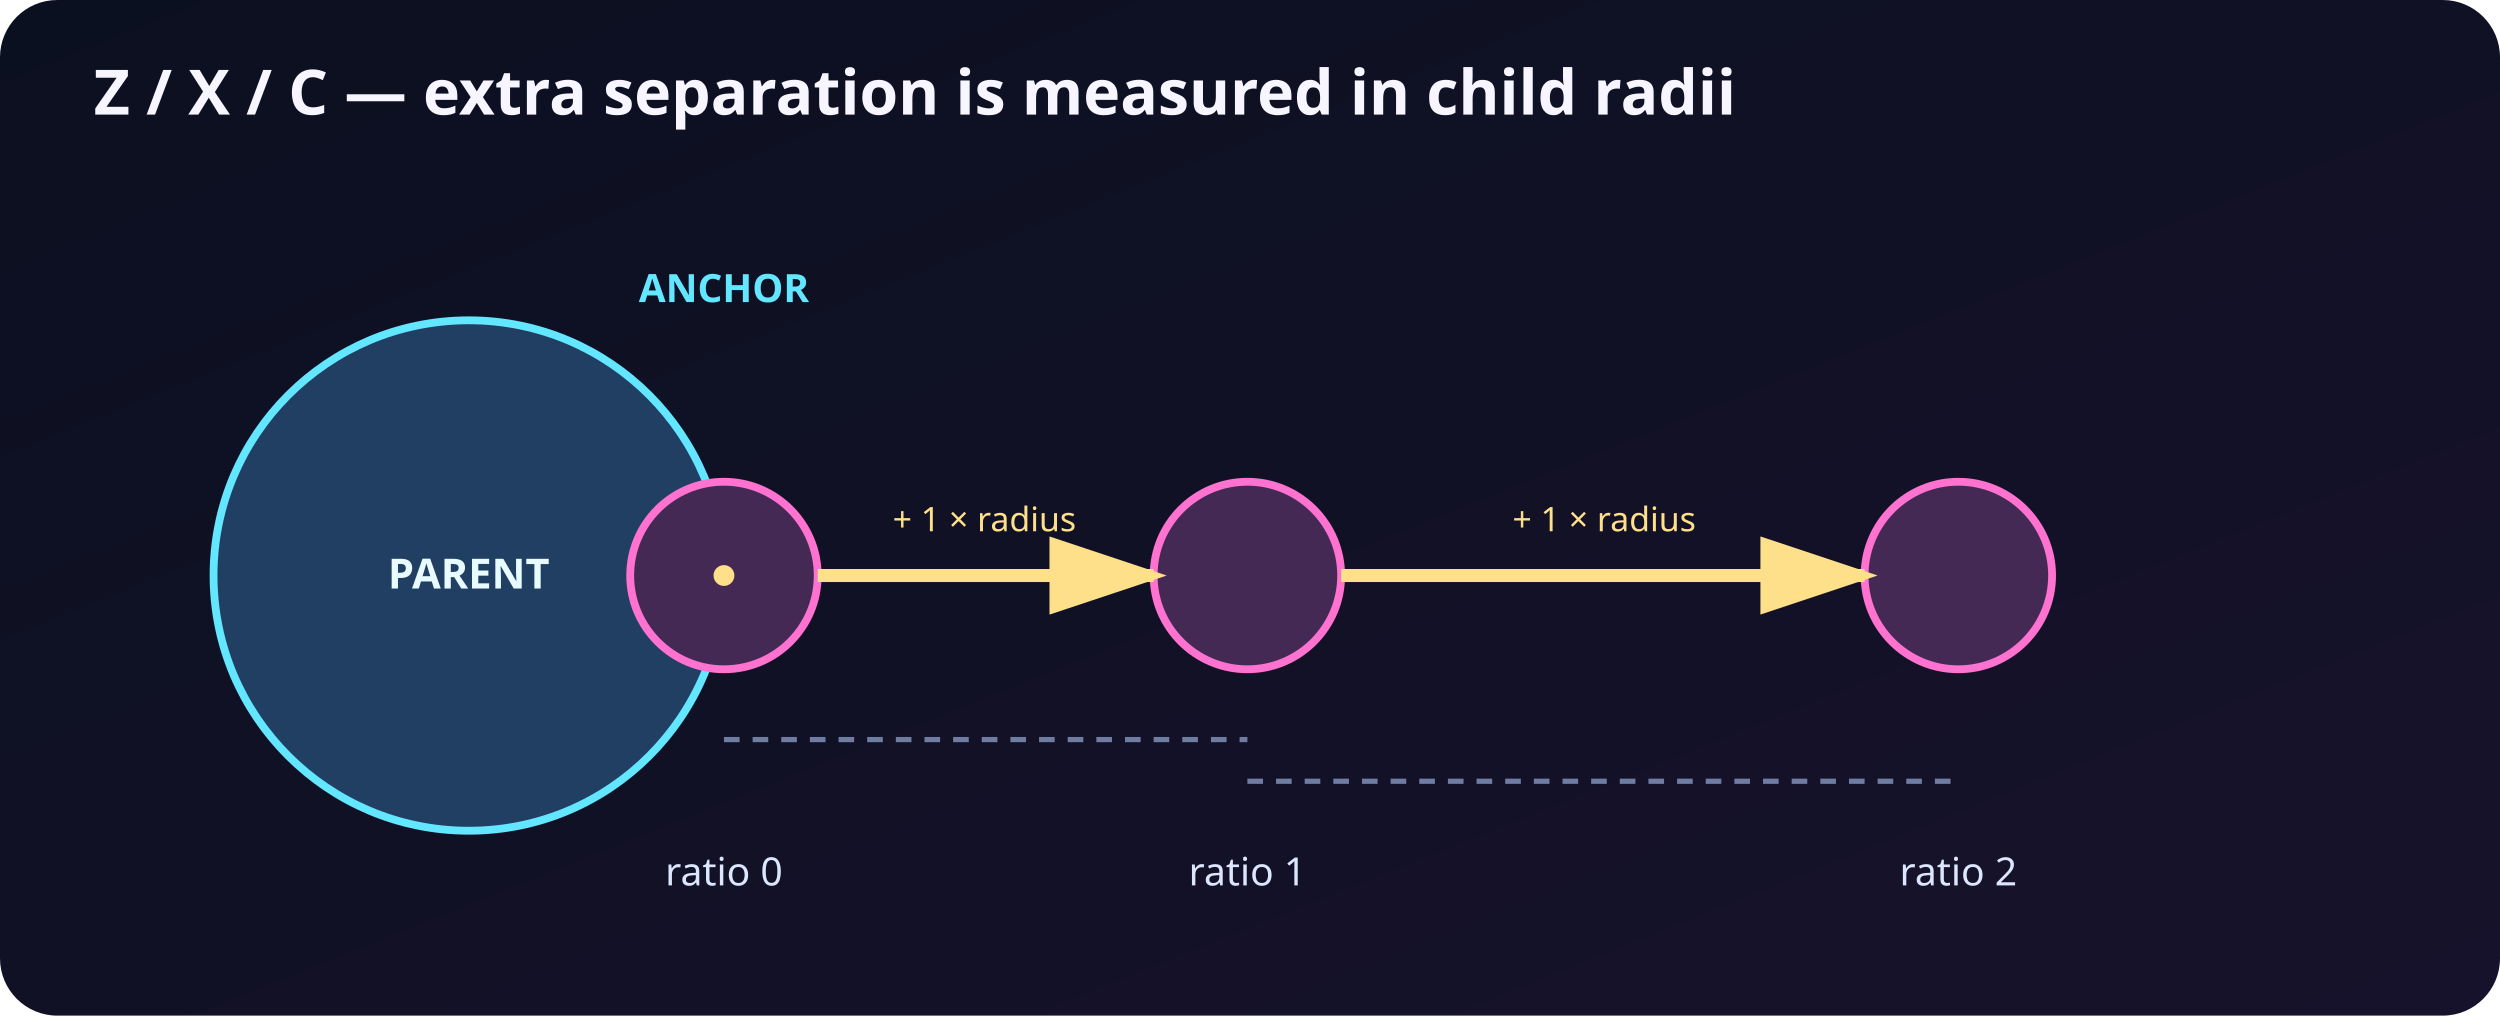
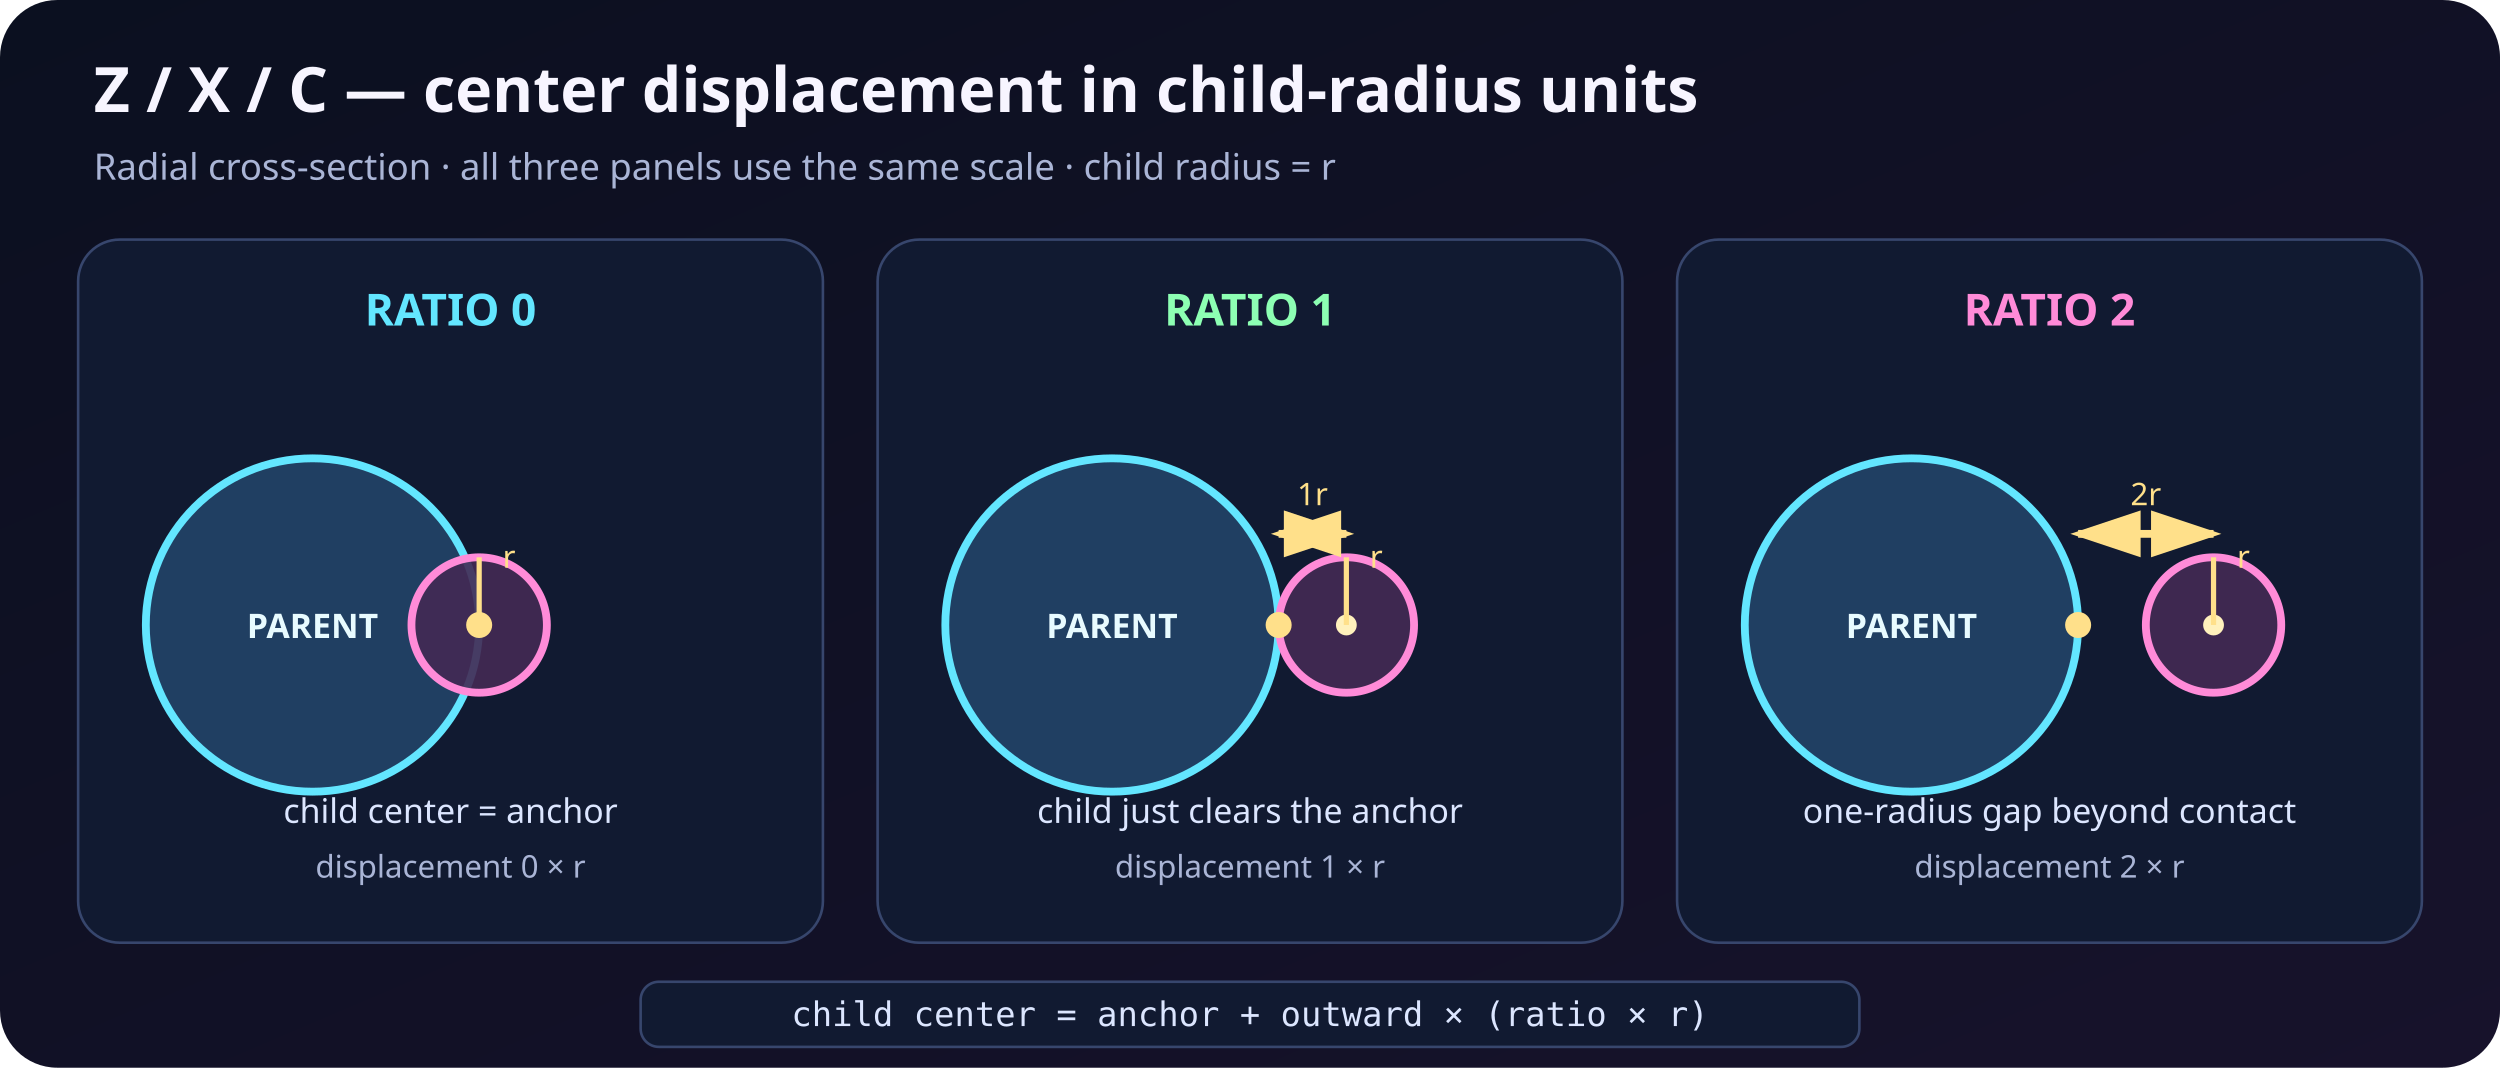
- <svg xmlns="http://www.w3.org/2000/svg" width="960" height="390" viewBox="0 0 960 390" role="img" aria-labelledby="title desc">
+ <svg xmlns="http://www.w3.org/2000/svg" width="960" height="410" viewBox="0 0 960 410" role="img" aria-labelledby="title desc">
  <defs>
    <linearGradient id="bg" x2="1" y2="1">
      <stop stop-color="#0b1020" />
      <stop offset="1" stop-color="#17122b" />
    </linearGradient>
-     <marker id="a" markerWidth="10" markerHeight="10" refX="8" refY="3" orient="auto">
+     <marker id="left" markerWidth="9" markerHeight="9" refX="1" refY="3" orient="auto">
+       <path d="M9 0L0 3 9 6Z" fill="#ffe08a" />
+     </marker>
+     <marker id="right" markerWidth="9" markerHeight="9" refX="8" refY="3" orient="auto">
      <path d="M0 0L9 3 0 6Z" fill="#ffe08a" />
    </marker>
  </defs>
-   <rect width="960" height="390" rx="22" fill="url(#bg)" />
-   <text x="36" y="44" fill="#f7f5ff" font-family="system-ui,sans-serif" font-size="24" font-weight="700">Z / X / C — extra separation is measured in child radii</text>
-   <g font-family="system-ui,sans-serif">
-     <circle cx="180" cy="221" r="98" fill="#203f62" stroke="#63e6ff" stroke-width="3" />
-     <circle cx="278" cy="221" r="36" fill="#432954" stroke="#ff72d0" stroke-width="3" />
-     <circle cx="479" cy="221" r="36" fill="#432954" stroke="#ff72d0" stroke-width="3" />
-     <circle cx="752" cy="221" r="36" fill="#432954" stroke="#ff72d0" stroke-width="3" />
-     <circle cx="278" cy="221" r="4" fill="#ffe08a" />
-     <path d="M314 221H443" stroke="#ffe08a" stroke-width="5" marker-end="url(#a)" />
-     <path d="M515 221H716" stroke="#ffe08a" stroke-width="5" marker-end="url(#a)" />
-     <path d="M278 284H479M479 300H752" stroke="#6f7da2" stroke-width="2" stroke-dasharray="6 5" />
-     <text x="278" y="116" text-anchor="middle" fill="#63e6ff" font-size="15" font-weight="700">ANCHOR</text>
-     <text x="278" y="340" text-anchor="middle" fill="#dce6ff" font-size="15">ratio 0</text>
-     <text x="479" y="340" text-anchor="middle" fill="#dce6ff" font-size="15">ratio 1</text>
-     <text x="752" y="340" text-anchor="middle" fill="#dce6ff" font-size="15">ratio 2</text>
-     <text x="378" y="204" text-anchor="middle" fill="#ffe08a" font-size="13">+ 1 × radius</text>
-     <text x="616" y="204" text-anchor="middle" fill="#ffe08a" font-size="13">+ 1 × radius</text>
-     <text x="180" y="226" text-anchor="middle" fill="#e8fbff" font-size="16" font-weight="700">PARENT</text>
+   <rect width="960" height="410" rx="22" fill="url(#bg)" />
+   <text x="36" y="43" fill="#f7f5ff" font-family="system-ui,sans-serif" font-size="24" font-weight="700">Z / X / C — center displacement in child-radius units</text>
+   <text x="36" y="69" fill="#aab5d6" font-family="system-ui,sans-serif" font-size="14">Radial cross-section · all three panels use the same scale · child radius = r</text>
+   <g fill="#111a31" stroke="#37466d">
+     <rect x="30" y="92" width="286" height="270" rx="16" />
+     <rect x="337" y="92" width="286" height="270" rx="16" />
+     <rect x="644" y="92" width="286" height="270" rx="16" />
  </g>
+   <g font-family="system-ui,sans-serif" text-anchor="middle">
+     <text x="173" y="125" fill="#63e6ff" font-size="17" font-weight="700">RATIO 0</text>
+     <text x="480" y="125" fill="#8dffb3" font-size="17" font-weight="700">RATIO 1</text>
+     <text x="787" y="125" fill="#ff8bd8" font-size="17" font-weight="700">RATIO 2</text>
+     <circle cx="120" cy="240" r="64" fill="#203f62" stroke="#63e6ff" stroke-width="3" />
+     <circle cx="184" cy="240" r="26" fill="#432954" fill-opacity=".9" stroke="#ff8bd8" stroke-width="3" />
+     <circle cx="184" cy="240" r="5" fill="#ffe08a" />
+     <line x1="184" y1="240" x2="184" y2="214" stroke="#ffe08a" stroke-width="2" />
+     <text x="193" y="218" fill="#ffe08a" font-size="12" text-anchor="start">r</text>
+     <text x="120" y="245" fill="#e8fbff" font-size="13" font-weight="700">PARENT</text>
+     <text x="173" y="316" fill="#dce6ff" font-size="13">child center = anchor</text>
+     <text x="173" y="337" fill="#aab5d6" font-size="12">displacement 0 × r</text>
+     <circle cx="427" cy="240" r="64" fill="#203f62" stroke="#63e6ff" stroke-width="3" />
+     <circle cx="517" cy="240" r="26" fill="#432954" fill-opacity=".9" stroke="#ff8bd8" stroke-width="3" />
+     <circle cx="491" cy="240" r="5" fill="#ffe08a" />
+     <circle cx="517" cy="240" r="4" fill="#fff1bc" />
+     <line x1="491" y1="205" x2="517" y2="205" stroke="#ffe08a" stroke-width="3" marker-start="url(#left)" marker-end="url(#right)" />
+     <text x="504" y="194" fill="#ffe08a" font-size="12">1r</text>
+     <line x1="517" y1="240" x2="517" y2="214" stroke="#ffe08a" stroke-width="2" />
+     <text x="526" y="218" fill="#ffe08a" font-size="12" text-anchor="start">r</text>
+     <text x="427" y="245" fill="#e8fbff" font-size="13" font-weight="700">PARENT</text>
+     <text x="480" y="316" fill="#dce6ff" font-size="13">child just clears the anchor</text>
+     <text x="480" y="337" fill="#aab5d6" font-size="12">displacement 1 × r</text>
+     <circle cx="734" cy="240" r="64" fill="#203f62" stroke="#63e6ff" stroke-width="3" />
+     <circle cx="850" cy="240" r="26" fill="#432954" fill-opacity=".9" stroke="#ff8bd8" stroke-width="3" />
+     <circle cx="798" cy="240" r="5" fill="#ffe08a" />
+     <circle cx="850" cy="240" r="4" fill="#fff1bc" />
+     <line x1="798" y1="205" x2="850" y2="205" stroke="#ffe08a" stroke-width="3" marker-start="url(#left)" marker-end="url(#right)" />
+     <text x="824" y="194" fill="#ffe08a" font-size="12">2r</text>
+     <line x1="850" y1="240" x2="850" y2="214" stroke="#ffe08a" stroke-width="2" />
+     <text x="859" y="218" fill="#ffe08a" font-size="12" text-anchor="start">r</text>
+     <text x="734" y="245" fill="#e8fbff" font-size="13" font-weight="700">PARENT</text>
+     <text x="787" y="316" fill="#dce6ff" font-size="13">one-radius gap beyond contact</text>
+     <text x="787" y="337" fill="#aab5d6" font-size="12">displacement 2 × r</text>
+   </g>
+   <rect x="246" y="377" width="468" height="25" rx="7" fill="#111a31" stroke="#37466d" />
+   <text x="480" y="394" text-anchor="middle" fill="#dce6ff" font-family="ui-monospace,monospace" font-size="13">child center = anchor + outward × (ratio × r)</text>
</svg>
